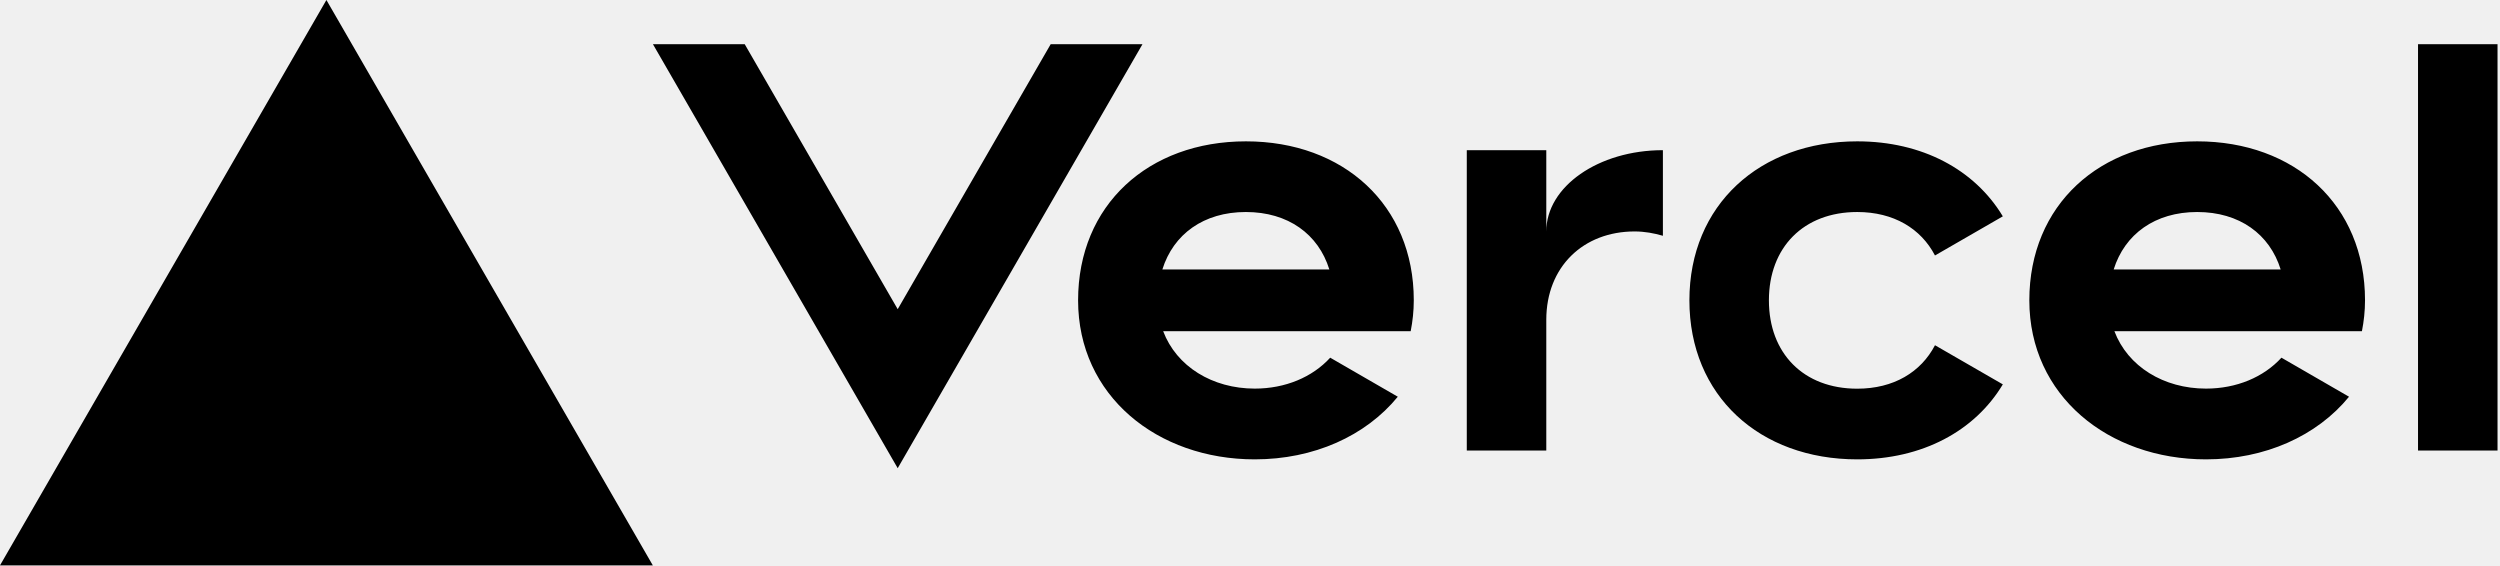
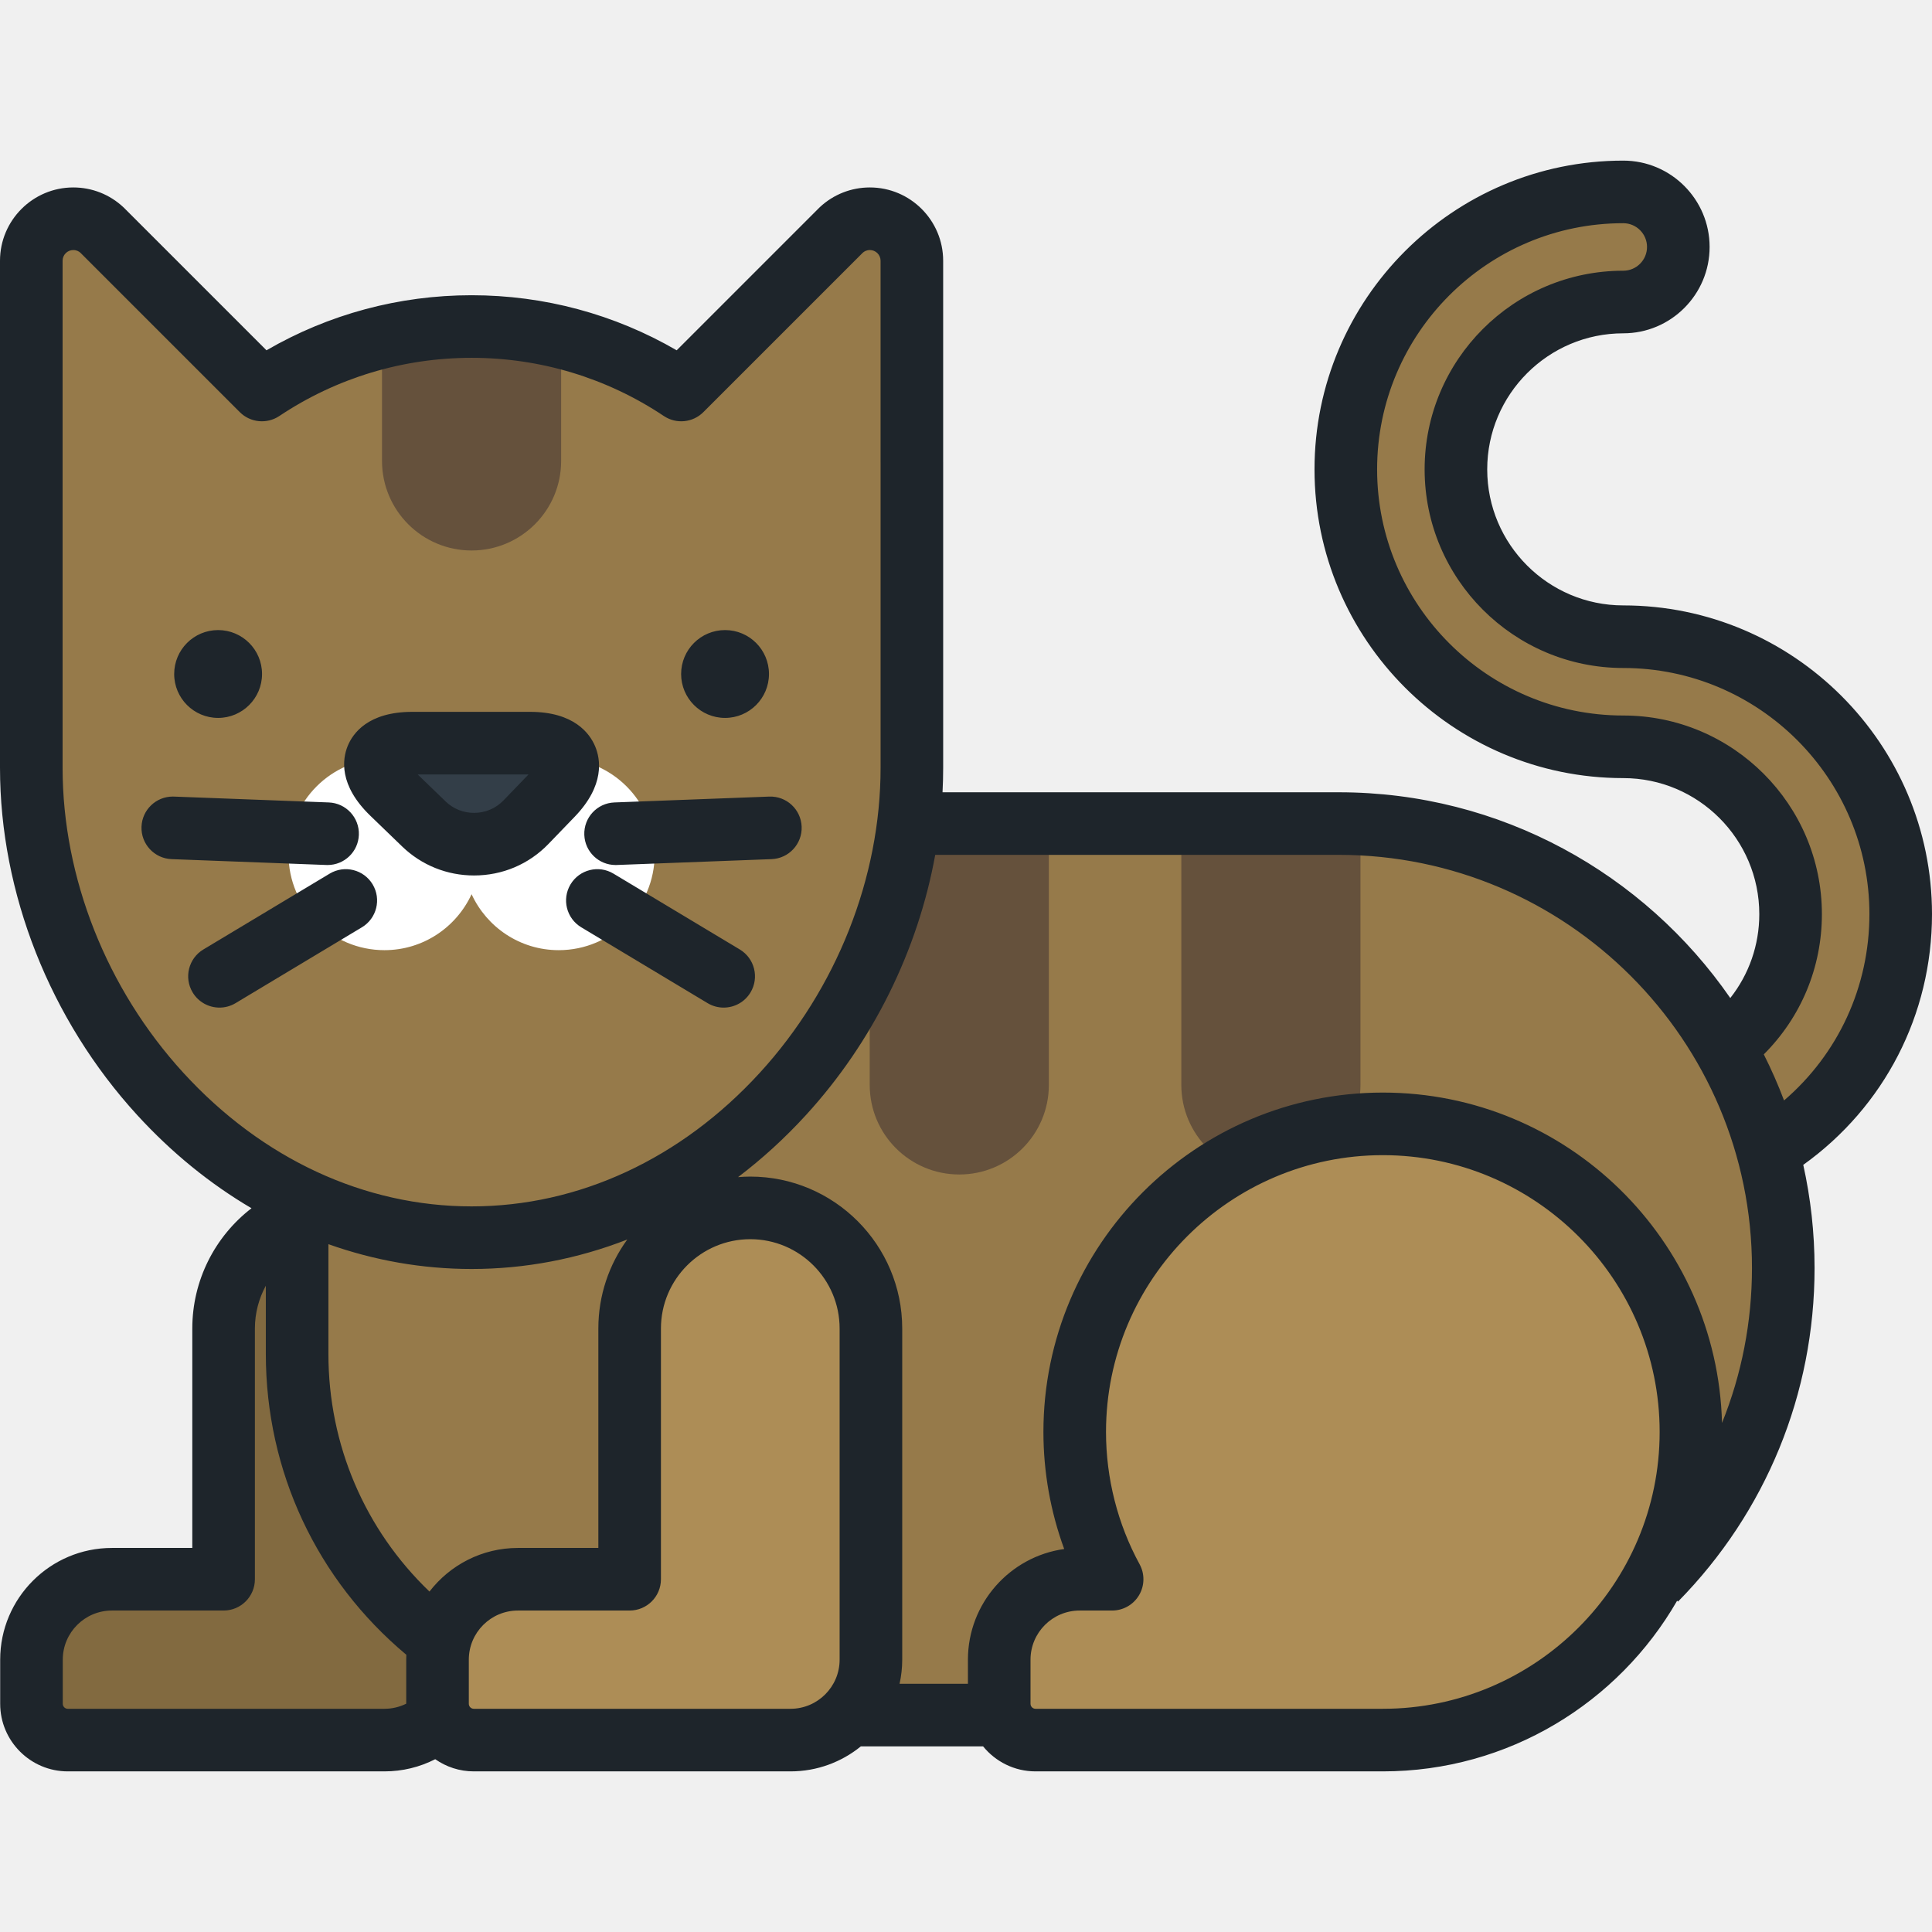
- <svg xmlns="http://www.w3.org/2000/svg" width="283" height="64" viewBox="0 0 283 64" fill="none">
-   <path d="M141.04 16c-11.04 0-19 7.2-19 18s8.96 18 20 18c6.67 0 12.55-2.64 16.19-7.09l-7.65-4.42c-2.02 2.21-5.09 3.5-8.54 3.5-4.79 0-8.86-2.5-10.37-6.5h28.02c.22-1.12.35-2.28.35-3.5 0-10.79-7.96-17.99-19-17.99zm-9.46 14.5c1.25-3.99 4.67-6.5 9.45-6.5 4.79 0 8.21 2.51 9.45 6.5h-18.9zM248.72 16c-11.04 0-19 7.2-19 18s8.96 18 20 18c6.67 0 12.55-2.64 16.19-7.09l-7.65-4.42c-2.02 2.21-5.09 3.5-8.54 3.5-4.79 0-8.86-2.5-10.37-6.5h28.02c.22-1.12.35-2.28.35-3.5 0-10.79-7.96-17.99-19-17.99zm-9.45 14.5c1.25-3.99 4.67-6.5 9.45-6.5 4.79 0 8.21 2.51 9.45 6.5h-18.9zM200.24 34c0 6 3.92 10 10 10 4.12 0 7.21-1.87 8.8-4.92l7.68 4.43c-3.18 5.3-9.14 8.49-16.48 8.49-11.05 0-19-7.2-19-18s7.96-18 19-18c7.34 0 13.29 3.19 16.48 8.49l-7.68 4.43c-1.59-3.05-4.68-4.92-8.8-4.92-6.07 0-10 4-10 10zm82.48-29v46h-9V5h9zM36.95 0L73.9 64H0L36.95 0zm92.38 5l-27.71 48L73.91 5H84.3l17.32 30 17.32-30h10.39zm58.91 12v9.69c-1-.29-2.06-.49-3.2-.49-5.81 0-10 4-10 10V51h-9V17h9v9.2c0-5.08 5.91-9.2 13.2-9.2z" fill="#000" />
+ <svg xmlns="http://www.w3.org/2000/svg" height="800px" width="800px" version="1.1" id="Layer_1" viewBox="0 0 512 512" xml:space="preserve">
+   <path style="fill:#967A4A;" d="M430.18,315.786c-8.056,0-14.59-6.532-14.59-14.59c0-8.058,6.533-14.59,14.59-14.59  c24.452,0,44.345-19.895,44.345-44.347s-19.893-44.347-44.345-44.347c-40.543,0-73.527-32.984-73.527-73.527  s32.983-73.527,73.527-73.527c8.057,0,14.59,6.532,14.59,14.59c0,8.057-6.532,14.59-14.59,14.59  c-24.454,0-44.347,19.895-44.347,44.347s19.892,44.347,44.347,44.347c40.541,0,73.526,32.984,73.526,73.526  C503.706,282.802,470.721,315.786,430.18,315.786z" />
+   <path style="fill:#826A40;" d="M91.229,320.104c-17.66,0-31.973,14.314-31.973,31.972v66.439H29.655  c-11.769,0-21.312,9.541-21.312,21.313v11.693c0,5.313,4.306,9.62,9.622,9.62h83.923c11.771,0,21.312-9.541,21.312-21.313v-87.753  C123.199,334.418,108.885,320.104,91.229,320.104z" />
+   <path style="fill:#967A4A;" d="M354.795,218.255H78.74v140.537c0,52.864,42.854,95.718,95.717,95.718h180.338v-0.681  c65.054,0,117.788-52.735,117.788-117.787C472.583,270.989,419.848,218.255,354.795,218.255z" />
+   <g>
+     <path style="fill:#65513C;" d="M230.484,218.255v69.26c0,13.109,10.627,23.736,23.736,23.736c13.109,0,23.738-10.627,23.738-23.736   v-69.26H230.484z" />
+     <path style="fill:#65513C;" d="M313.063,218.255v69.26c0,13.109,10.627,23.736,23.735,23.736c13.111,0,23.738-10.627,23.738-23.736   v-69.26H313.063z" />
+   </g>
+   <g>
+     <path style="fill:#AD8D56;" d="M366.465,297.835c-45.094,0-81.654,36.558-81.654,81.653c0,14.136,3.594,27.432,9.916,39.027h-8.609   c-11.77,0-21.313,9.541-21.313,21.313v11.693c0,5.313,4.306,9.62,9.622,9.62h92.039c45.095,0,81.654-36.557,81.654-81.654   C448.119,334.393,411.56,297.835,366.465,297.835z" />
+     <path style="fill:#AD8D56;" d="M198.833,320.104c-17.66,0-31.972,14.314-31.972,31.972v66.439H137.26   c-11.771,0-21.313,9.541-21.313,21.313v11.693c0,5.313,4.306,9.62,9.621,9.62h83.923c11.771,0,21.312-9.541,21.312-21.313v-87.753   C230.803,334.418,216.489,320.104,198.833,320.104z" />
+   </g>
+   <path style="fill:#967A4A;" d="M241.654,122.493V69.102c0-6.15-4.982-11.133-11.132-11.133c-2.931,0-5.598,1.131-7.585,2.984  l-42.402,42.401c-15.901-10.62-35.004-16.82-55.561-16.82s-39.661,6.201-55.562,16.821L27.01,60.953  c-1.988-1.851-4.653-2.984-7.584-2.984c-6.149,0-11.132,4.983-11.132,11.133v134.352C8.294,267.895,60.533,328,124.975,328  c64.44,0,116.682-60.105,116.682-124.546v-80.96L241.654,122.493L241.654,122.493z" />
+   <path style="fill:#FFFFFF;" d="M148.066,200.953H101.88c-14.041,0-25.424,11.384-25.424,25.426  c0,14.042,11.383,25.425,25.424,25.425c10.258,0,19.073-6.086,23.094-14.832c4.021,8.746,12.836,14.832,23.093,14.832  c14.041,0,25.426-11.383,25.426-25.425C173.493,212.337,162.108,200.953,148.066,200.953z" />
+   <path style="fill:#333E48;" d="M139.384,217.892c-7.303,7.572-19.467,7.788-27.032,0.482l-8.439-8.149  c-7.567-7.306-5.153-13.284,5.366-13.284h31.185c10.517,0,13.149,6.195,5.848,13.767L139.384,217.892z" />
+   <path style="fill:#65513C;" d="M124.974,86.534c-8.181,0-16.125,1.004-23.737,2.854v32.761c0,13.109,10.627,23.736,23.737,23.736  c13.11,0,23.736-10.627,23.736-23.736V89.388C141.097,87.538,133.155,86.534,124.974,86.534z" />
+   <path style="fill:#1E252B;" d="M57.801,190.255c6.428,0,11.641-5.212,11.641-11.64c0-6.429-5.213-11.64-11.641-11.64  s-11.641,5.211-11.641,11.64C46.159,185.043,51.372,190.255,57.801,190.255z M154.847,221.258c0.168,4.47,3.845,7.98,8.282,7.98  c0.106,0,0.212-0.002,0.32-0.006l41.024-1.553c4.577-0.174,8.147-4.024,7.973-8.601c-0.173-4.577-4.01-8.144-8.601-7.974  l-41.024,1.553C158.243,212.829,154.672,216.681,154.847,221.258z M192.148,190.255c6.427,0,11.638-5.212,11.638-11.64  c0-6.429-5.212-11.64-11.638-11.64c-6.431,0-11.644,5.211-11.644,11.64C180.505,185.043,185.718,190.255,192.148,190.255z   M145.354,223.649l6.929-7.185c8.078-8.378,6.863-15.327,5.419-18.723c-1.443-3.396-5.601-9.094-17.238-9.094h-31.185  c-11.731,0-15.783,5.694-17.155,9.089c-1.371,3.395-2.412,10.307,6.028,18.455l8.439,8.149c5.122,4.945,11.88,7.669,19.032,7.669  C133.147,232.009,140.155,229.04,145.354,223.649z M110.686,205.235h29.382l-6.654,6.899c-2.045,2.119-4.812,3.287-7.792,3.287  c-2.83,0-5.497-1.07-7.509-3.013L110.686,205.235z M196.054,251.62l-33.477-20.099c-3.926-2.358-9.022-1.086-11.379,2.842  c-2.359,3.927-1.086,9.022,2.841,11.379l33.478,20.099c1.336,0.803,2.808,1.184,4.262,1.184c2.817,0,5.563-1.435,7.117-4.026  C201.254,259.072,199.982,253.978,196.054,251.62z M86.819,229.238c4.436,0,8.114-3.51,8.282-7.98  c0.174-4.577-3.396-8.429-7.973-8.601l-41.024-1.553c-0.108-0.003-0.213-0.006-0.32-0.006c-4.436,0-8.114,3.51-8.282,7.98  c-0.174,4.577,3.396,8.429,7.973,8.601l41.024,1.553C86.607,229.236,86.713,229.238,86.819,229.238z M512,242.259  c0-45.116-36.704-81.82-81.82-81.82c-19.88,0-36.053-16.173-36.053-36.053c0-19.88,16.173-36.053,36.053-36.053  c12.618,0,22.884-10.266,22.884-22.884s-10.266-22.884-22.884-22.884c-45.116,0-81.821,36.705-81.821,81.821  s36.705,81.821,81.821,81.821c19.878,0,36.051,16.173,36.051,36.053c0,8.21-2.74,15.955-7.687,22.23  c-22.773-32.917-60.783-54.528-103.75-54.528H249.78c0.112-2.169,0.17-4.337,0.17-6.506v-80.96c0-0.077-0.001-0.156-0.003-0.232  V69.102c0-10.713-8.714-19.427-19.426-19.427c-4.931,0-9.632,1.849-13.238,5.208c-0.072,0.067-0.143,0.136-0.212,0.206  l-37.743,37.744c-16.482-9.567-35.134-14.593-54.353-14.593c-19.221,0-37.873,5.026-54.354,14.593L32.875,55.089  c-0.07-0.07-0.14-0.138-0.212-0.206c-3.606-3.359-8.307-5.208-13.236-5.208C8.714,49.675,0,58.391,0,69.102v134.352  c0,33.239,13.249,66.785,36.349,92.037c9.139,9.989,19.346,18.27,30.302,24.706c-9.747,7.505-15.689,19.173-15.689,31.879v58.145  H29.655c-16.326,0-29.607,13.281-29.607,29.607v11.693c0,9.878,8.037,17.914,17.916,17.914h83.923c4.744,0,9.331-1.12,13.454-3.227  c2.903,2.028,6.426,3.227,10.227,3.227h83.923c7.063,0,13.553-2.489,18.647-6.632h32.389c3.288,4.042,8.295,6.632,13.9,6.632h92.039  c33.324,0,62.45-18.229,77.991-45.225l0.237,0.232c23.334-23.725,36.184-55.12,36.184-88.402c0-9.385-1.04-18.533-2.995-27.339  C499.352,293.315,512,268.907,512,242.259z M48.588,284.295c-20.337-22.231-32-51.696-32-80.84V69.102  c0-1.566,1.273-2.839,2.838-2.839c0.864,0,1.477,0.362,1.857,0.692l42.264,42.264c2.799,2.798,7.181,3.228,10.473,1.033  c15.107-10.091,32.727-15.425,50.955-15.425c18.226,0,35.846,5.334,50.955,15.424c3.288,2.197,7.672,1.767,10.471-1.033  l42.264-42.263c0.379-0.331,0.993-0.692,1.859-0.692c1.565,0,2.838,1.273,2.838,2.839v53.391c0,0.077,0.001,0.156,0.003,0.232  v80.728c0,29.144-11.665,58.61-32.002,80.84c-20.891,22.836-48.019,35.412-76.387,35.412  C96.606,319.707,69.478,307.131,48.588,284.295z M107.653,439.828v11.668c-1.774,0.878-3.736,1.351-5.766,1.351H17.964  c-0.732,0-1.328-0.595-1.328-1.326v-11.693c0-7.178,5.84-13.019,13.019-13.019h29.602c4.582,0,8.294-3.714,8.294-8.294v-66.439  c0-4.06,1.037-7.939,2.895-11.347v18.062c0,31.118,13.517,59.908,37.239,79.743C107.666,438.963,107.653,439.393,107.653,439.828z   M113.815,421.779c-17.131-16.425-26.781-38.879-26.781-62.988v-29.072c12.165,4.323,24.927,6.576,37.941,6.576  c14.202,0,28.106-2.678,41.257-7.809c-4.815,6.634-7.664,14.784-7.664,23.589v58.145H137.26  C127.724,410.221,119.232,414.757,113.815,421.779z M222.509,439.828c0,7.179-5.84,13.019-13.018,13.019h-83.923  c-0.732,0-1.327-0.595-1.327-1.326v-11.693c0-7.178,5.84-13.019,13.019-13.019h29.601c4.582,0,8.294-3.714,8.294-8.294v-66.439  c0-13.056,10.622-23.678,23.678-23.678c13.055,0,23.675,10.622,23.675,23.678v87.753H222.509z M366.465,452.847h-92.039  c-0.732,0-1.328-0.595-1.328-1.326v-11.693c0-7.178,5.84-13.019,13.019-13.019h8.609c2.927,0,5.638-1.543,7.132-4.06  c1.493-2.517,1.55-5.634,0.15-8.204c-5.826-10.684-8.904-22.806-8.904-35.057c0-40.45,32.909-73.359,73.36-73.359  s73.36,32.908,73.36,73.359C439.825,419.938,406.915,452.847,366.465,452.847z M456.352,377.093  c-1.277-48.491-41.093-87.551-89.887-87.551c-49.598,0-89.948,40.35-89.948,89.947c0,10.601,1.883,21.129,5.506,31.015  c-14.395,1.999-25.512,14.388-25.512,29.324v6.387h-18.115c0.454-2.058,0.702-4.195,0.702-6.387v-87.753  c0-22.202-18.062-40.266-40.263-40.266c-1.093,0-2.172,0.056-3.243,0.142c6.357-4.822,12.387-10.314,18.01-16.461  c17.737-19.389,29.657-43.668,34.241-68.943h106.954c60.376,0,109.494,49.118,109.494,109.492  C464.289,350.328,461.557,364.213,456.352,377.093z M472.793,291.632c-1.578-4.18-3.372-8.256-5.368-12.213  c9.849-9.826,15.396-23.02,15.396-37.16c0-29.026-23.615-52.641-52.639-52.641c-35.969,0-65.233-29.263-65.233-65.233  s29.263-65.233,65.233-65.233c3.472,0,6.296,2.824,6.296,6.296c0,3.471-2.824,6.296-6.296,6.296  c-29.027,0-52.641,23.615-52.641,52.641s23.615,52.641,52.641,52.641c35.968,0,65.232,29.262,65.232,65.232  C495.412,261.525,487.115,279.328,472.793,291.632z M87.37,231.521L53.893,251.62c-3.928,2.358-5.2,7.452-2.841,11.379  c1.555,2.591,4.302,4.026,7.118,4.026c1.453,0,2.926-0.382,4.262-1.184l33.477-20.099c3.928-2.358,5.2-7.452,2.841-11.379  C96.391,230.435,91.294,229.164,87.37,231.521z" />
</svg>
